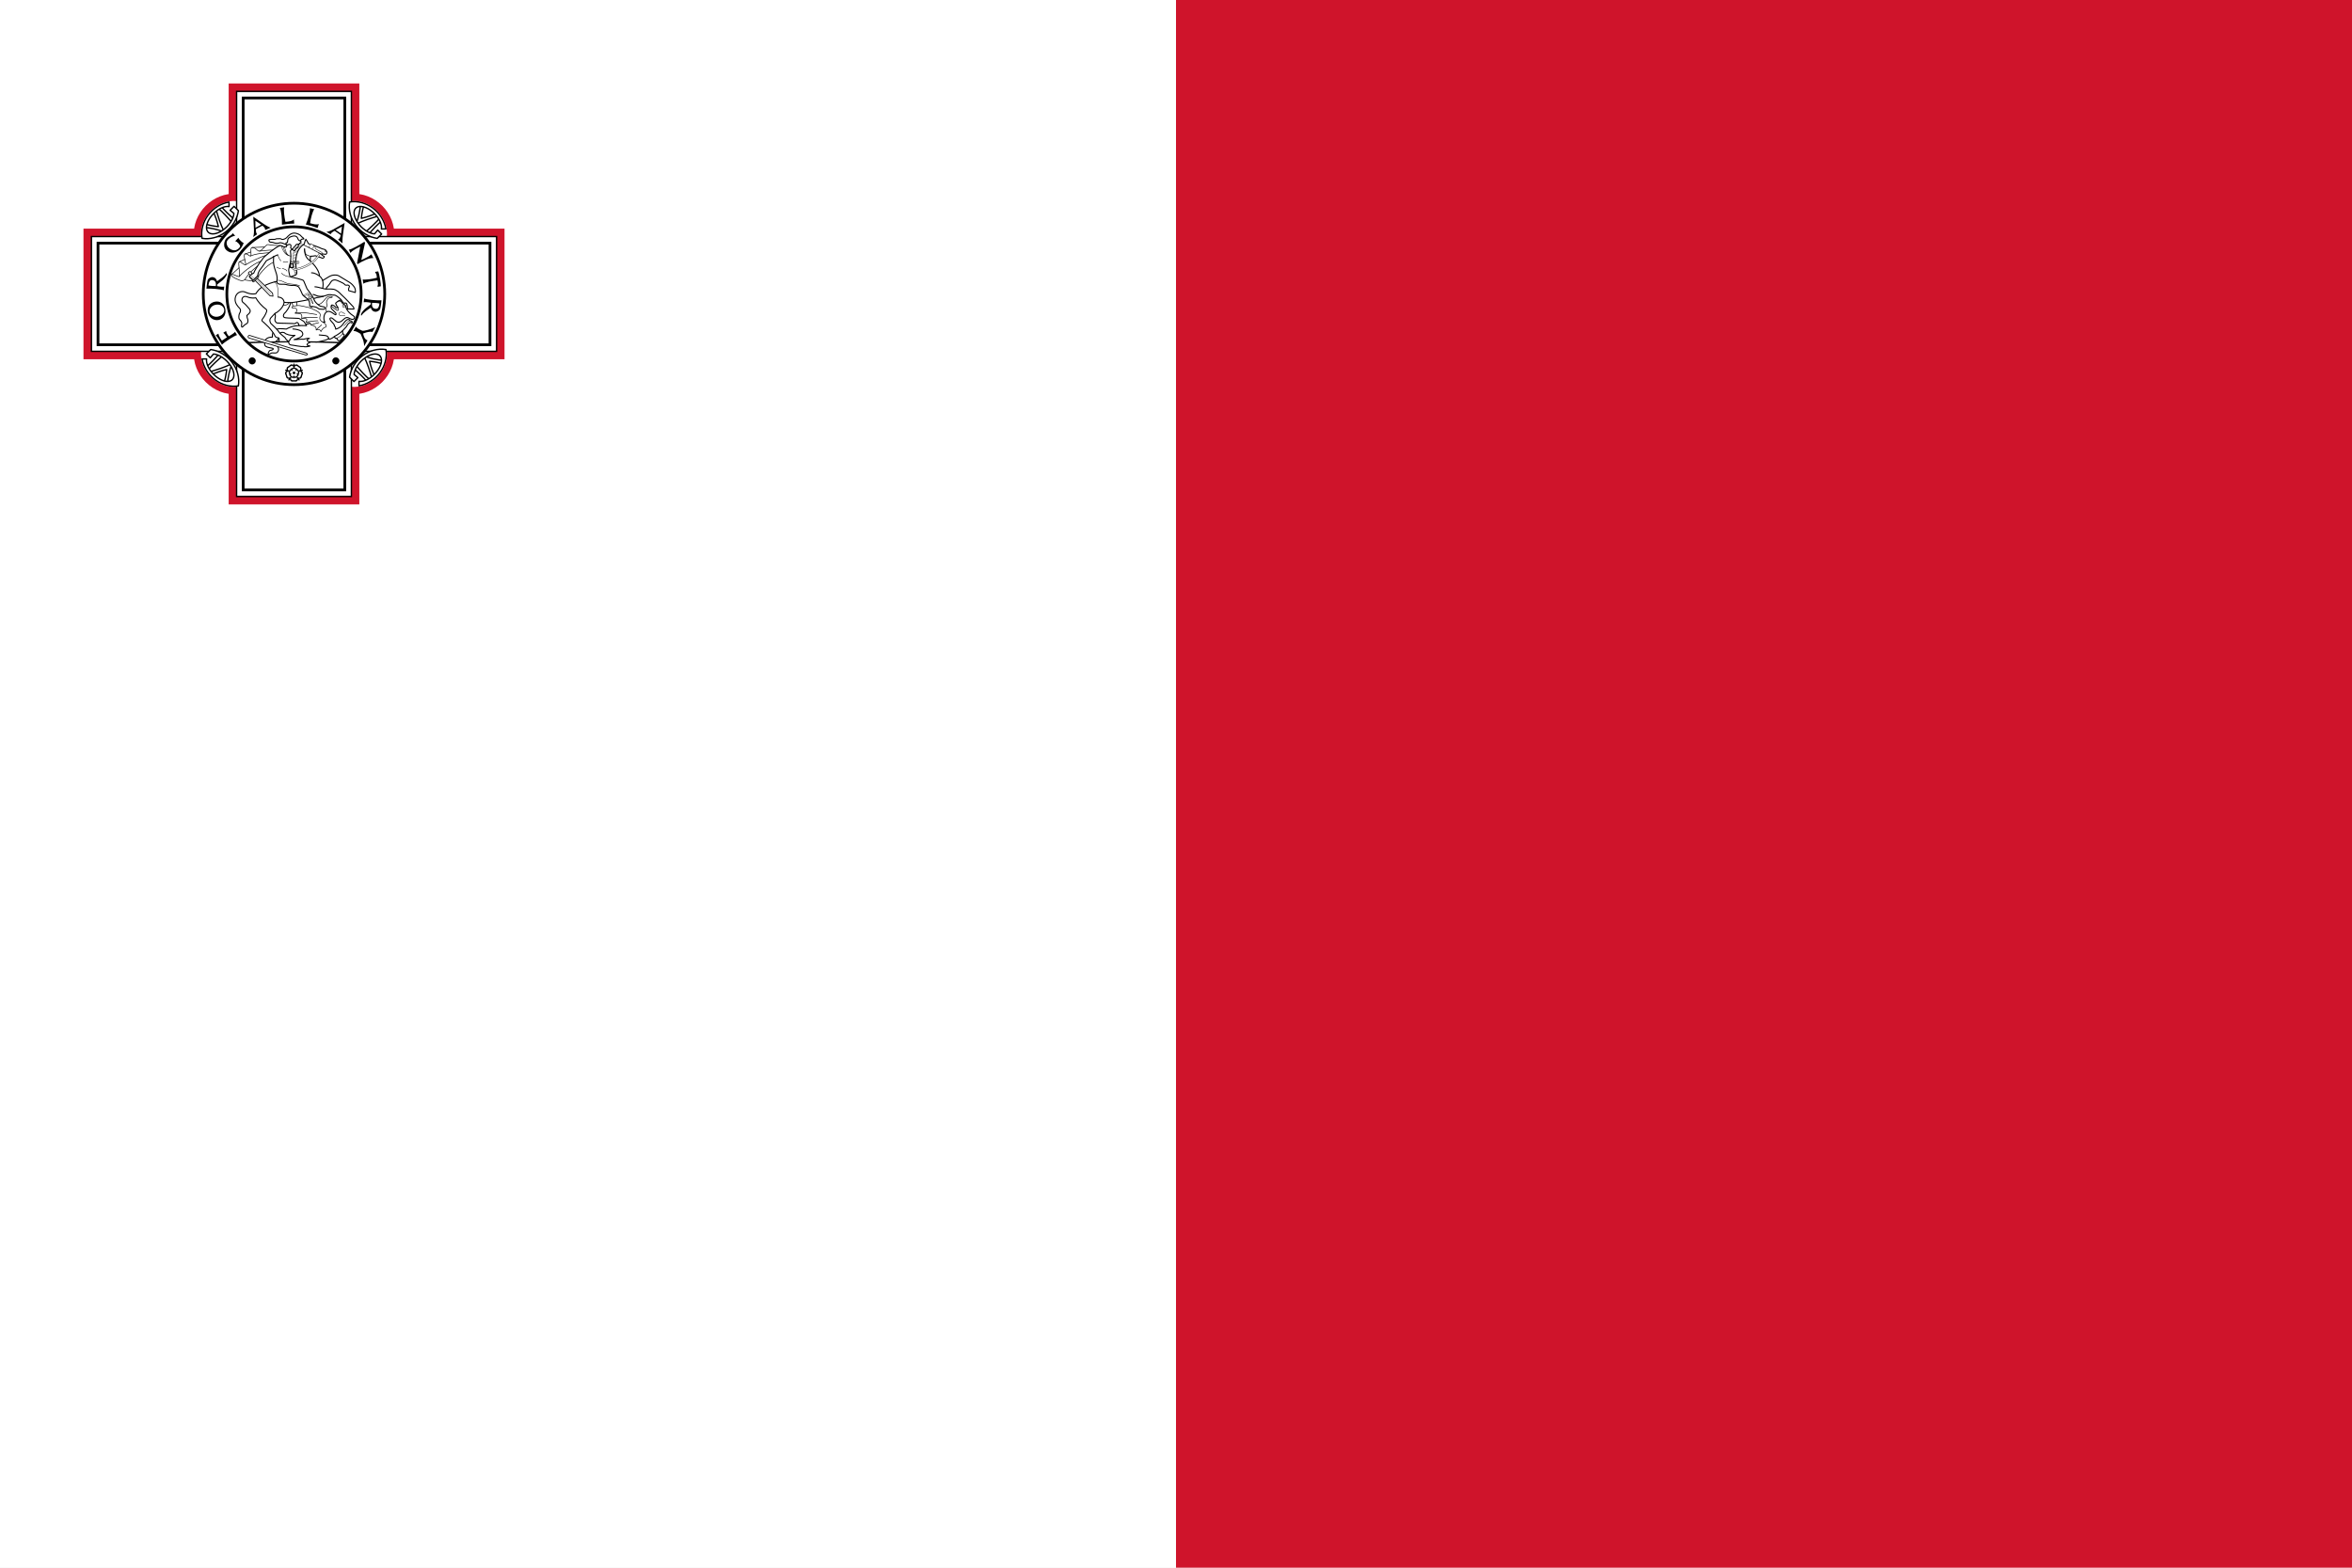
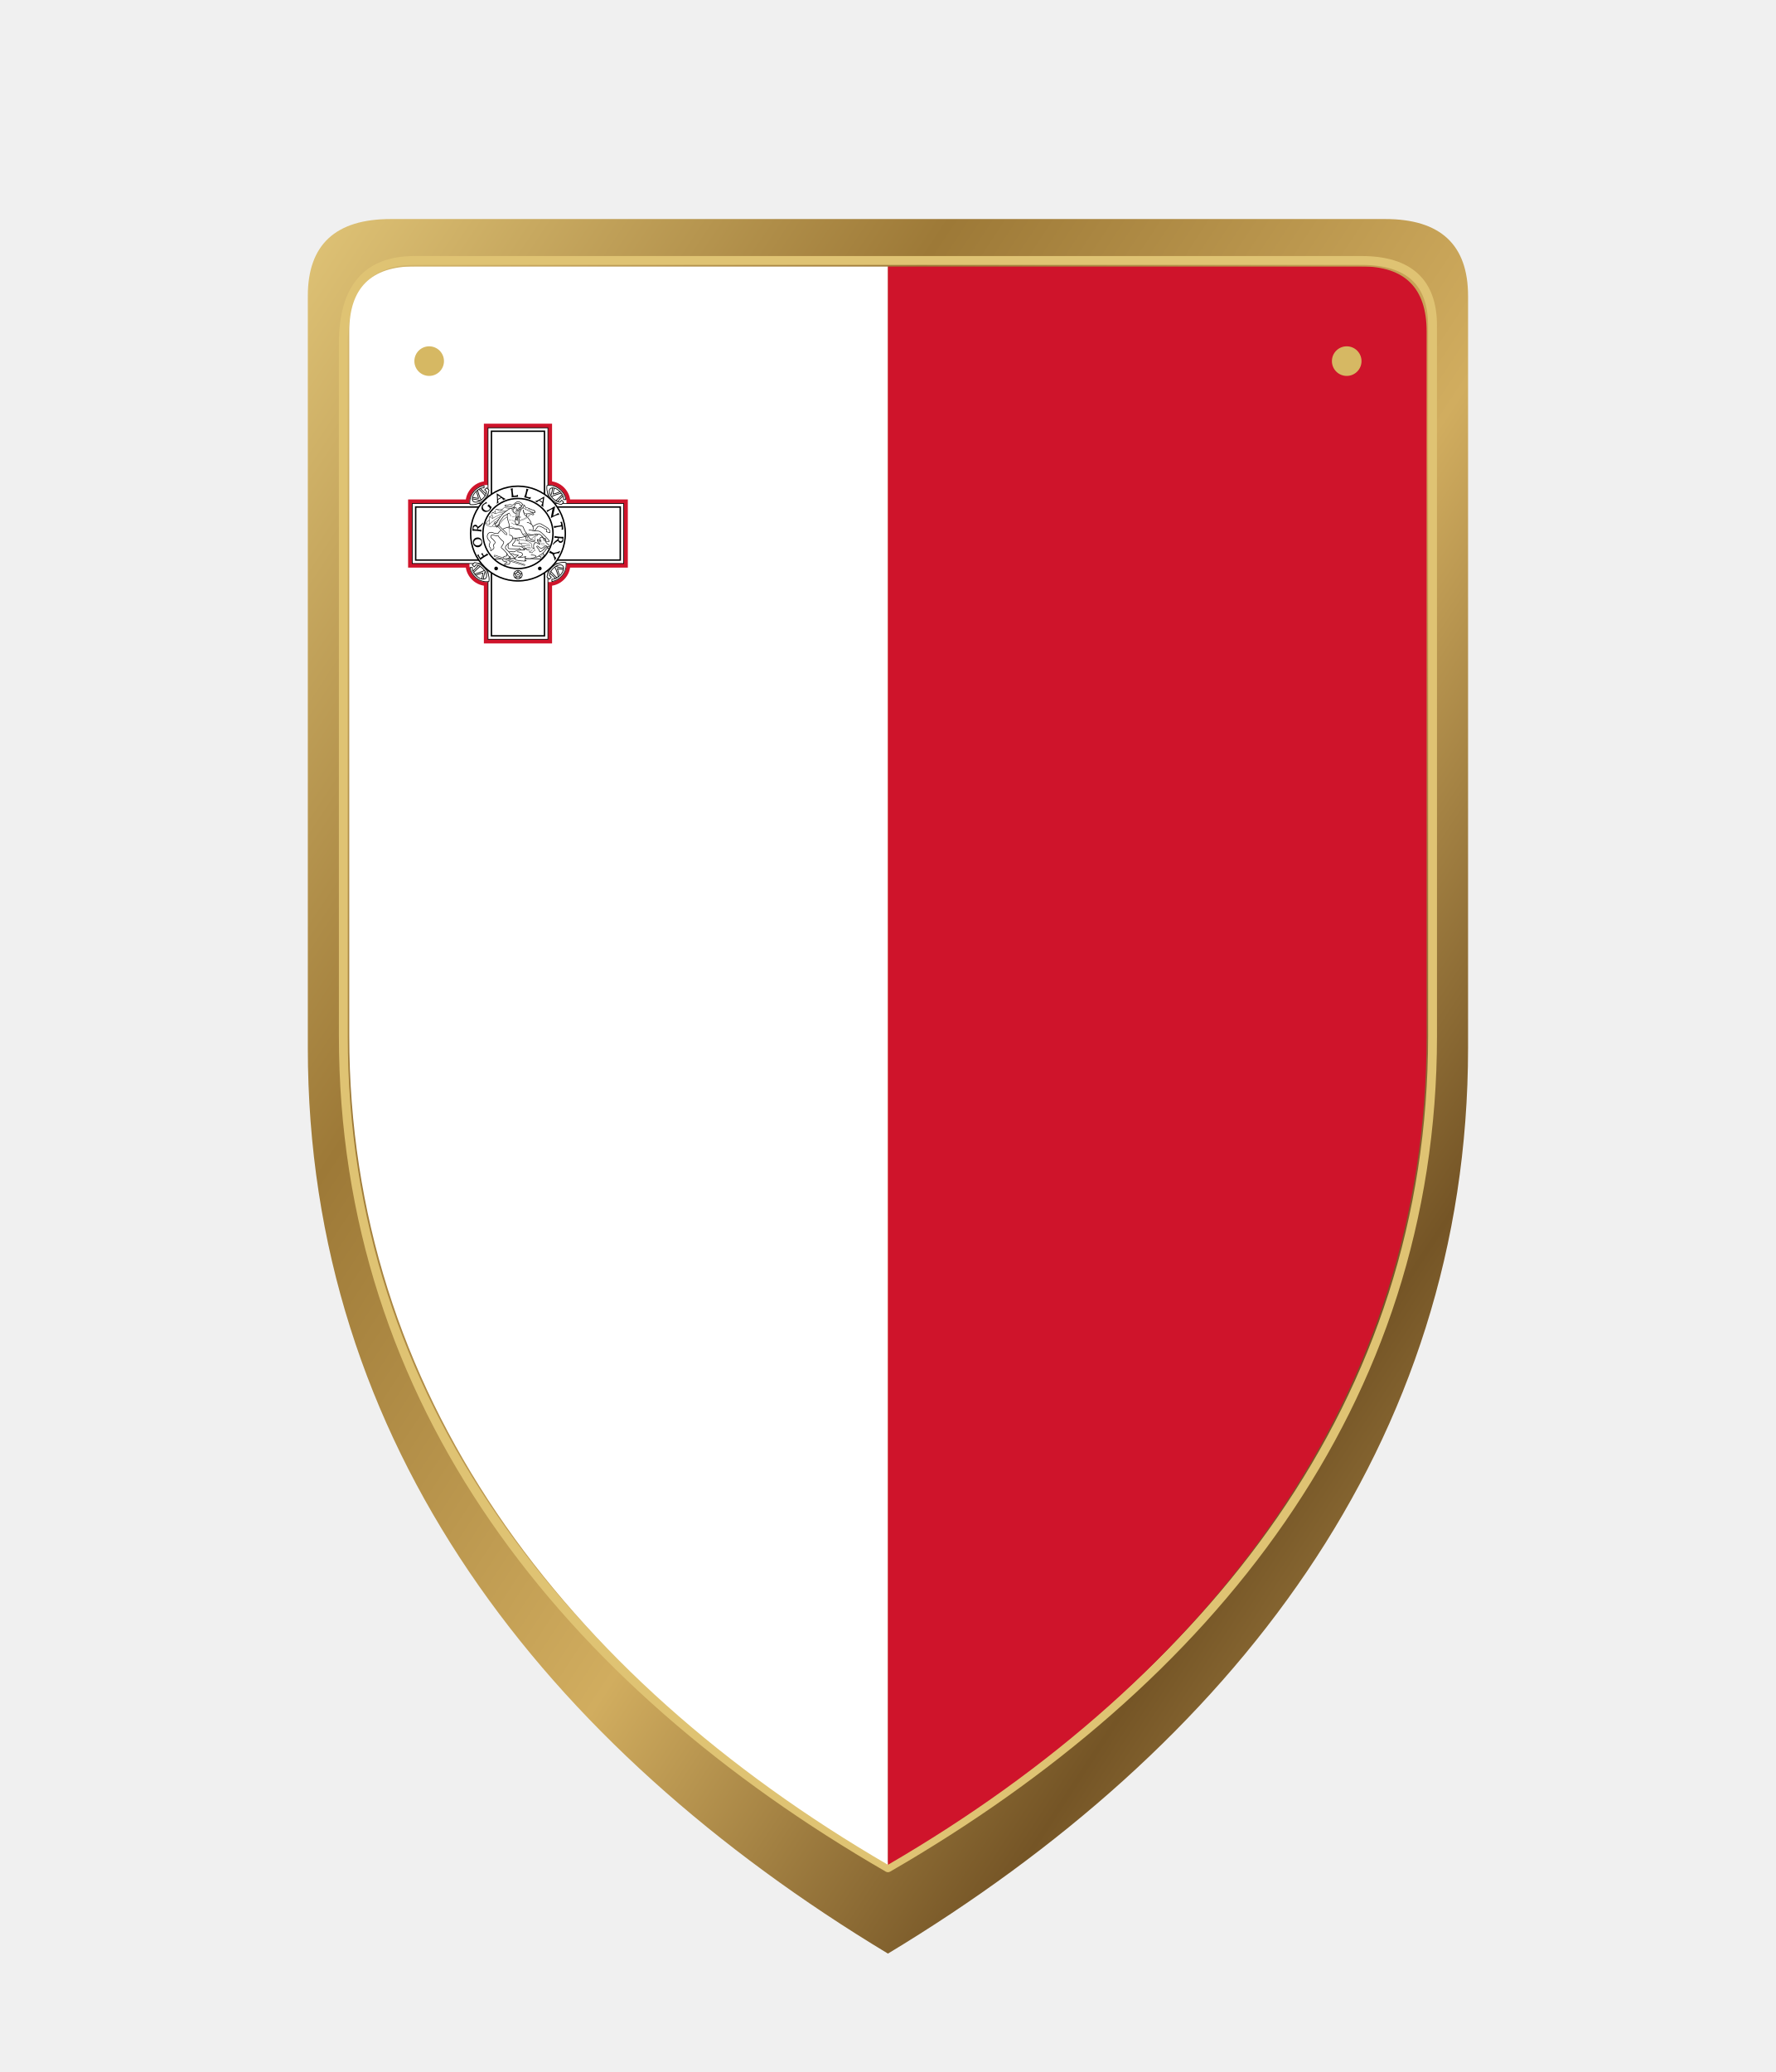
- <svg xmlns="http://www.w3.org/2000/svg" xmlns:xlink="http://www.w3.org/1999/xlink" width="900" height="600" viewBox="0 0 82944 55296">
-   <path fill="#fff" d="m0 0h82944v55296H0z" />
-   <path fill="#cf142b" d="m41472 0h41472v55296H41472z" />
-   <g id="cross" transform="translate(10368,10368)">
-     <g id="outer" fill="#fff" stroke="#000" stroke-width="96">
-       <path fill="none" stroke="#cf142b" stroke-width="512" d="m-2048-7168h4096v3890.8A1094 964 45 0 1 3277.2-2048H7168v4096H3277.2A964 1094 45 0 1 2048 3277.2V7168h-4096V3277.2A1094 964 45 0 1-3277.2 2048H-7168v-4096h3890.8A964 1094 45 0 1-2048-3277.2z" />
-       <path stroke="none" d="m2024-3275.2A1094 964 45 0 1 3275.2-2024v4048A964 1094 45 0 1 2024 3275.2h-4048A1094 964 45 0 1-3275.2 2024v-4048A964 1094 45 0 1-2024-3275.2z" />
-       <path stroke-width="48" d="m-2024-7144h4048V7144h-4048zm-5120 5120H7144v4048H-7144z" />
-       <path d="m-1792-6912h3584V6912h-3584zm-5120 5120H6912v3584H-6912z" />
-       <circle r="3200" />
-       <circle r="2368" />
-       <g id="g-vi" stroke-width="48" stroke-linejoin="round">
-         <path d="m3084-2565c-111 85-322 302-450 461l-119-74c163-141 389-350 514-499zm-101-185c-201 59-585 172-749 276l-36-52c69-99 147-506 144-622l125 28c-41 100-81 314-92 453 129-23 435-123 522-186z" />
-         <path d="m3240.8-2291.9h-158.6a600 330 45 1 0-242.3 173.3l112.1-133.7 138.1 138.1-154.5 154.4a1070 940 45 0 1-974.1-1283 1070 940 45 0 1 1279.3 950.9z" />
+ <svg xmlns="http://www.w3.org/2000/svg" viewBox="0 0 600 700" width="600" height="700">
+   <defs>
+     <g id="emblem">
+       <g id="outer" fill="#fff" stroke="#000" stroke-width="96">
+         <path fill="none" stroke="#cf142b" stroke-width="512" d="m-2048-7168h4096v3890.8A1094 964 45 0 1 3277.2-2048H7168v4096H3277.2A964 1094 45 0 1 2048 3277.2V7168h-4096V3277.2A1094 964 45 0 1-3277.2 2048H-7168v-4096h3890.8A964 1094 45 0 1-2048-3277.2z" />
+         <path stroke="none" d="m2024-3275.2A1094 964 45 0 1 3275.2-2024v4048A964 1094 45 0 1 2024 3275.2h-4048A1094 964 45 0 1-3275.2 2024v-4048A964 1094 45 0 1-2024-3275.2z" />
+         <path stroke-width="48" d="m-2024-7144h4048V7144h-4048zm-5120 5120H7144v4048H-7144z" />
+         <path d="m-1792-6912h3584V6912h-3584zm-5120 5120H6912v3584H-6912z" />
+         <circle r="3200" />
+         <circle r="2368" />
+         <g id="g-vi" stroke-width="48" stroke-linejoin="round">
+           <path d="m3084-2565c-111 85-322 302-450 461l-119-74c163-141 389-350 514-499zm-101-185c-201 59-585 172-749 276l-36-52c69-99 147-506 144-622l125 28c-41 100-81 314-92 453 129-23 435-123 522-186z" />
+           <path d="m3240.8-2291.9h-158.6a600 330 45 1 0-242.3 173.3l112.1-133.7 138.1 138.1-154.5 154.4a1070 940 45 0 1-974.1-1283 1070 940 45 0 1 1279.3 950.9z" />
+         </g>
+         <use transform="rotate(90)" href="#g-vi" />
+         <use transform="rotate(180)" href="#g-vi" />
+         <use transform="rotate(270)" href="#g-vi" />
      </g>
-       <use transform="rotate(90)" xlink:href="#g-vi" />
-       <use transform="rotate(180)" xlink:href="#g-vi" />
-       <use transform="rotate(270)" xlink:href="#g-vi" />
+       <g id="inscription">
+         <path d="m-2541 1790c-72-126-167-287-219-329 32-22 75-54 97-60-1 80 120 246 120 246l178-117c-50-77-94-136-130-159 44-32 91-59 104-62 1 39 24 104 92 184 0 0 166-88 220-156l70 114c-78 15-428 233-532 339zm-247-1517c-187 34-282 193-250 372 32 181 194 305 372 275 178-31 279-195 245-385-34-190-180-296-367-262zm27 108c150-27 276 46 297 162 21 116-72 231-223 258-151 27-271-69-288-166-18-99 63-227 214-254zm366-1100c-62 98-199 188-320 271-17-86-81-141-155-146-79-4-160 59-174 101-20 58-45 307-45 307 156-12 497 15 614 58l14-132c-77 20-251-16-251-16l4-58 180-142c23-18 158-144 162-234 1-28-23-21-29-9zm-361 441c-71 2-219-6-260-24 16-143 60-194 136-187 70 7 144 47 124 211zm682-1772c-136 11-306 139-302 249 1 58 21 138 98 196 76 58 155 75 218 63 61-11 162-96 161-143 0-46-108-174-176-174l113-121c29 70 145 172 188 185-49 117-110 239-238 298-128 60-261 57-382-57-114-108-70-316 2-397 79-89 226-127 229-196zm638-673 24 454c0 0 9 161-28 261l141-99c-55-44-44-179-44-179l228-122c0 0 108 69 97 153l194-79c-113-43-253-142-253-142zm73 141 208 138-203 109zm1018-474c-26 111 2 330 43 512 141-13 249-27 297-87l13 150c-139 0-292 16-432 38 2-205-19-474-77-590zm1059 67c-65 94-119 308-147 492 136 40 242 66 309 27l-43 145c-129-50-278-92-416-123 76-189 155-448 144-576zm1071 485-396 225c0 0-140 81-246 93l151 80c15-68 141-119 141-119l212 149c0 0-14 129-94 156l157 138c-11-120 14-291 14-291zm-94 128-31 249-189-133zm304 932-62-117c102-8 409-188 550-280l22 40-132 603c118-47 305-145 356-199l70 133c-131-19-374 101-558 213l-18-32 113-587c0 0-305 138-341 226zm930 872c-12-89-14-150-57-170l-5-37 109-18c45 117 96 443 89 527l-112 18-5-31c37-42 0-196 0-196-166 17-455 64-496 121l-26-154c59 20 350-11 503-60zM2388 752c62-98 201-187 322-269 17 86 80 142 155 146 79 5 160-56 174-99 21-58 47-306 47-306-156 10-496-19-613-63l-15 132c77-19 251 17 251 17l-4 58-181 141c-24 18-160 143-165 233-1 28 23 20 29 10zm365-439c71-1 219 8 260 26-17 143-62 194-138 186-70-8-143-48-122-212zm-566 836-93 160c72-11 172 46 253 99 27 72 133 256 125 436l120-206c-53-24-115-50-155-243 158-59 276-78 326-50l106-180c-123 74-412 150-460 134-50-29-192-73-222-150z" />
+         <circle r="125" cx="1475" cy="2361" />
+         <circle r="125" cx="-1475" cy="2361" />
+       </g>
+       <g id="rose" transform="translate(0,2784)">
+         <path d="m195 268c-13 9-48-9-56-37 0 9-2 37-19 53-41 39-85 20-120 20-35 0-79 19-120-20-17-16-19-44-19-53-8 28-43 46-56 37-12-9-6-48 18-64-8 2-36 9-56-2-50-27-45-75-56-108-11-33-43-69-18-120 10-21 36-32 44-35-29 1-56-27-52-41 5-15 44-21 67-3-6-7-20-31-16-54 10-56 57-66 85-87 29-21 53-62 109-54 23 3 41 24 47 31-10-27 8-62 23-62 15 0 33 35 23 62 6-7 24-28 47-31 56-8 80 33 109 54 28 21 75 31 85 87 4 23-10 47-16 54 23-18 62-12 67 3 4 14-23 42-52 41 8 3 34 14 44 35 25 51-7 87-18 120-11 33-6 81-56 108-20 11-48 4-56 2 24 16 30 55 18 64zM-93 128c16 12-27 48-10 93 19 53 72 37 103 37 31 0 84 16 103-37 17-45-26-81-10-93 16-12 38 40 85 39 57-3 58-57 67-87 10-30 42-75-3-110-37-30-86 0-92-19-6-19 50-23 64-69 15-55-37-72-62-91-26-18-59-62-106-31-39 27-26 82-46 82-20 0-7-55-46-82-47-31-80 13-106 31-25 19-77 36-62 91 14 46 70 50 64 69-6 19-55-11-92 19-45 35-13 80-3 110 9 30 10 84 67 87 47 1 69-51 85-39z" />
+         <path d="m0 199c-9 0-20-21-14-38-3 5-14 17-28 19-34 5-48-20-65-32-17-13-45-19-51-52-3-14 6-29 9-33-14 11-37 7-40-2-3-8 14-25 31-25-5-1-20-8-26-20-15-31 4-52 11-72 6-20 3-49 33-65 12-7 29-3 34-1-15-10-18-33-11-39 8-5 29 6 34 22 0-5 1-22 11-31 25-24 51-12 72-12 21 0 47-12 72 12 10 9 11 26 11 31 5-16 26-27 34-22 7 6 4 29-11 39 5-2 22-6 34 1 30 16 27 45 33 65 7 20 26 41 11 72-6 12-21 19-26 20 17 0 34 17 31 25-3 9-26 13-40 2 3 4 12 19 9 33-6 33-34 39-51 52-17 12-31 37-65 32-14-2-25-14-28-19 6 17-5 38-14 38zM0 85c11 0 4 30 25 44 25 17 43-6 57-16 14-10 42-20 33-49-7-25-37-27-34-38 3-10 29 6 50-10 24-19 7-43 2-59-6-16-6-46-37-47-26-1-37 27-46 21-9-6 15-26 6-50-11-29-39-20-56-20-17 0-45-9-56 20-9 24 15 44 6 50-9 6-20-22-46-21-31 1-31 31-37 47-5 16-22 40 2 59 21 16 47 0 50 10 3 11-27 13-34 38-9 29 19 39 33 49 14 10 32 33 57 16 21-14 14-44 25-44z" />
+         <circle r="48" />
+       </g>
+       <g id="inner" fill="none" stroke="#000" stroke-width="36" stroke-linejoin="round" stroke-linecap="round">
+         <path id="ground" stroke-width="48" d="m-1630 1718a40000 40000 0 0 1 3260 0" />
+         <g id="rider-l">
+           <path stroke-width="24" d="m-122-1174c74 82 82 103 82 103M97 232c-5 85-1 173 13 218m-218-204c32 35 75 156 69 201" />
+         </g>
+         <g id="dragon">
+           <path fill="#fff" d="m567 1705c-39 12-107 51-106 86 1 34 81 39 105 46-43 18-180 44-241 13-44 26-358-46-422-48-40-1-97-35-90-112 1-17 12-56 50-69-22-38 75-102 171-160-144 19-325-37-371-92-110-38-158-1-204 95 4 165-88 243-198 230-75-9-91 26-111 34l224 69c146 141 60 244 28 270-31 25-114 13-163 13-49 0-50 15-71 26-35 18-70 28-85 12 9-23 23-113 83-127 36-3 101-20 103-54 1-33-120-28-215-64-80-30-107-71-78-196 23-139 186-155 265-156-11-59-4-161 70-228 108-99 275-63 417-54 81-45 231-112 378-118 132-5 717-156 983-127-60-89-46-299 63-361 139-78 289 133 325 96 36-38-45-93-147-199-25-47-20-41-21-56-2-34 6-75 19-84 12-8 95 23 115 53 27 41 61 60 88 38 35-27-10-17-30-76-10-29-33-52-32-81 20-23 98-87 159-107 25 24 41 56 61 88 49 74 94 54 127 104 12 20 12 73 36 118 43 83 128 177 240 244 17 11 41 32 43 49 3 26-18 52-28 64-14 18-64 19-112-4-73-35-99-53-142-47-94 14-156 164-289 166-126-18-211-199-285-146-73 53 172 208 142 273 21 16 55 70 47 115 125-27 225-112 262-181 64-89 115-139 153-155 37-16 85 7 85 36 14-3 35 14 61 18 38 18 23 55 12 68-1-6-21-13-40-22-20-8-51 17-80 41-29 23-50 79-79 115-29 35-104 107-136 146 18 27 9 77 12 101 7 0 31 6 45 16 13 10 11 21 5 48-9 33-133 181-169 180-55 0-90-65-85-92-60 28-87-38-89-62-23 31-114 81-147 93-32 12-45 16-55-27-10 29-91 59-110 63-105 21-212 67-316 66l-255-5z" />
+           <path fill="#fff" stroke-width="22" d="m927 736c1 40-57 143 28 216 52 44 143 81 173 138 25 48-10 91-21 88-56-12-130 85-157 151-31-93-92-70-170-57 21-97-57-158-177-174 20-20-13-51-42-77-30-26-124-5-133-26-9-21 45-61 18-104-26-44-139-18-175-33 8-54 14-84-13-132-28-49-155-34-217-48 51-36 74-89 46-147-29-60-163 11-162-69 4-28 157-51 219-55 57-3 257 43 443 88 44 37 336 127 340 241z" />
+           <path d="m1425 1498c93-46 184-106 281-191m-1744-71c84 4 265 31 317 100 52 70 85 181-276 275 108 1 270-26 327-12 51-9 167-47 216-31-19 9-80 26-82 62-2 36 26 42 78 58m348-242c125 24 307-13 333 118" />
+           <path stroke-width="24" d="m1314 425c39 38 133 104 184 140 67 47 98-12 46-97" />
+           <path stroke-width="22" d="m428 995c127-26 308-52 415-47m-572-90c199-54 417-31 554-29m-36 435c37-47 120-114 183-171m-368 4c61-25 176-68 272-85M587 495c107-105 233-90 353-154 72-37 134-140 207-211 33-28 57-50 140-43 87 7 98 34-14 47-80 10-83 49-115 110-27 52-1 113 15 155-20 42-45 102-52 148-4 23 6 41 34 75M41 678c281-61 684 44 760 49" />
+           <path stroke-width="16" d="m1755 1123c91-49 92-142 213-182m-454 619c116-55 141-102 204-152m57-932c-9 9-38-3-52-20-13-18-20-42-9-53 10-10 26-8 50 12 24 20 20 51 11 61zm26 211c-55 8-64-37-118-46-58-11-97 27-97 62 0 36 36 67 72 69 36 2 66-24 141-16m-262-486c44 4 89 12 122-18" />
+         </g>
+         <g id="horse">
+           <path fill="#fff" stroke-width="10" d="m61-672a2 1 75 0 1-15-45 2 1 76 0 1-13-47 2 1 77 0 1-13-47 2 1 79 0 1-12-48 2 1 80 0 1-11-49 2 1 82 0 1-9-49 2 1 83 0 1-8-50 2 1 85 0 1-7-51 2 1 87 0 1-5-50 2 1 89 0 1-3-51 1 2 1 0 1-2-51 1 2 4 0 1 1-52 1 2 6 0 1 3-51 1 2 9 0 1 5-51 1 2 12 0 1 8-52 1 2 15 0 1 11-51 1 2 19 0 1 14-50 1 2 23 0 1 17-50 1 2 27 0 1 21-50 1 2 31 0 1 25-49 1 2 35 0 1 29-47 1 2 40 0 1 33-46 1 2 45 0 1 38-43 1 2 49 0 1 42-42" />
+           <path stroke-width="10" d="m118-689-57 17m47-62-62 17m53-63-66 16m57-63-70 16m63-63-75 15m68-63-79 14m74-62-83 13m79-61-87 11m85-59-92 8m91-55-96 5m97-53-100 2m102-49-104-2m108-45-107-7m114-39-111-12m119-33-114-18m125-26-117-26m130-18-119-33m135-9-121-41m139 1-122-51m142 11-121-61m145 24-120-73m146 37-117-84m147 49-114-95m146 63-108-106m144 76-102-118" />
+           <path fill="#fff" d="m753-1348c-59 13-89 15-165 18-15 35-16 130-15 164 161 153 317 350 327 536 50 40 82 81 110 155 115-57 231-155 329-180 64-16 177-21 233 12 31 18 305 185 385 234 79 50 134 115 173 172 39 57 43 160 30 186l-230-66c-16-38-3-82 15-120 17-36 17-38-16-64-22-18-53-13-75-8-22 4-57-5-77-37-22-33-263-139-304-145-40-6-101-7-151 40-24 39-105 165-169 222-17 17-20 36-10 56 0 0 153-6 246 7 94 14 211 111 262 172 234 215 323 332 399 406 34 33 71 70 63 121l-228-4c3-82-13-141-27-186-27-37-75-19-94-18-19 2-48-39-71-76-29-65-153-152-208-186-55-34-74-19-132-24-35-11-115-25-173-2-58 23-228 77-385 95-58 26-229 58-410 97-136 29-441 78-506 79-20 147-174 353-218 376-45 60-43 113-12 140 32 28 265 28 323 30 59 1 175 5 192 8 40 6 90 54 150 87 43 23 52 47 79 90 17 28 43 55 52 79l-275-6c3-58-31-107-70-107-38 27-85 59-137 38-213-13-349-4-547-17-56-3-106-84-85-158 21-75 12-126-2-180-20 22-98 99-142 150-68 77-29 160-4 202 41 35 267 253 297 319 23 35 113 106 203 181 29 67 83 100 126 144l-349 1c11-22 16-43 21-92 2-18-21-58-66-53-46 6-86-47-100-90-14-44-168-241-214-285-46-43-185-185-209-194-25-9-31-60-2-90 30-30 116-167 143-256 18-61-4-66-18-85-152-113-285-263-364-406-29 18-195 17-278-24-63-30-147-39-192 32-26 42-25 121 21 156 66 50 145 132 221 226 76 94 10 156-86 238 14 36-2 30 16 90 32 46 32 162-9 186-40 26-92 52-140 108-48 58-69 2-48-94 12-60-37-110-79-156-41-46-20-180 7-220 26-38 53-116-5-174-58-58-173-180-155-342 22-214 229-282 352-226 200 90 319 70 379 57 60-97 135-189 258-259 115-66 342-157 565-192L32-658c75-22 72-88 65-126-72-374-50-769 254-970 32-29 22-111 70-175 9 28 71 104 85 153 131 43 368 126 461 173 45 22 92 25 120 36 25 10 48 35 64 66 25 45-3 89-27 102-18 9-128-28-155-3 5 25 33 52 92 76 27 12-14 62-46 65-18 2-43-6-59-18-65-19-135-46-203-69z" />
+           <path d="m373-1592c-3 230 75 346 200 426m437 691c22 97 19 193 1 277M-671 688c174-82 325-279 320-397-3-69-57-175-212-180m212 180c48 19 154 7 230 17m859-560c135 6 316 83 405 79M675 17c114 25 116 80 353 68M618-746c133 4 209 69 282 116" />
+           <path stroke-width="22" d="m-376 399c93-1 163-13 201-95m548-1896c-5 188 71 235 215 262" />
+           <path stroke-width="16" d="m1098-1560c-9 48-10 86 68 79m-415-210c-60 154 243 174 255 271M-693-420c148 65 131 359 130 531" />
+           <path fill="#fff" stroke-width="14" d="m935-1420c-48 94-153 240-261 318-160 114-333 199-550 250-29 7-66 16-108 7-41-8-86-35-115-94-16-31-8-179 47-200 58-21 111-28 166-25 30 2 72 11 69 52-2 35-35 56-70 46-42-12-106-36-142-12-25 16-40 83-23 113 26 48 52 63 79 68 27 6 56 0 85-7 208-49 373-130 530-242 103-74 210-228 246-299zm-815 293c-62-13-162 2-171 28 46-29 103-20 168 0 20 6 32-23 3-28zm405-507 24-46c5-10-18-120 96-61 114 59 22 110 17 121-5 10-24 45-24 45" />
+           <path stroke-width="24" d="m333-1735 644 337" />
+         </g>
+         <g id="cloak">
+           <path fill="#fff" stroke-width="22" d="m-484-1710c-114 11-324-12-438-32-55-10-210 215-292 231-82 16-160-165-281-122-56 43 3 265-31 293-35 28-142-112-208-65-66 47 56 342 24 376-30 32-180-129-225-99-45 30 49 489 5 513-45 24-253-121-280-59-27 62 293 208 383 212l90-34c30 16 286 37 311 39l147-149c225-293 472-568 795-551z" />
+           <path stroke-width="22" d="m-1473-1638 429-16m-686 246 210-72m-409 346 191-84m-470 539 267-242m206 419c113-199 344-419 533-535m-726 421c161-194 622-519 769-537m-368-187c191-88 464-98 681-116m-373-54c27-3 355-44 495-37m-989 522c255-149 504-270 785-358" />
+         </g>
+         <g id="weapons">
+           <path fill="#fff" stroke-width="28" d="m435 2087c20 6 41 49 41 49 0 0-43 21-61 17l-2000-598c-59-18-34-109 28-90zM-1476-708c-12-41-48-78-75-83-17-2-61 43-59 57 5 29 63 66 86 74zm189 74-168 168c-21 22 18 57 38 37l168-168c21-21-19-56-38-37zm-83 158 521 540 108 16-16-108-540-521z" />
+           <path stroke-width="8" d="m-817 4-516-517" />
+         </g>
+         <g id="rider-r">
+           <path fill="#fff" d="m-126-1496c-4-28 11-45 32-60 36-25 26-13 46-3 19 10 39 26 50 35 14 10 22 5 27-3 9-14 12-42 21-51 7 1 18-4 17-17 11-2 14-9 13-20-2-8 5-30 18-26 14 4 43 17 44-2 2-14 11-66 16-106 41 7 27-40 42-46 44 16 60-54 35-79 4-56 45-66 113-65-5-38-57-49-93-97-33-49-142-112-259-110-117 3-213 112-256 160-43 48-132 69-159 64-26-6-38-25-68-28 0 0-76 2-116 3-40 0-55 28-100 22-27-2-137-1-169 10-32 11-1 83 33 86 16 2 100 7 131 25 35 19 138 24 184 7 86-31 143 27 238 50l30 11c-2 50 1 76-24 76-23 0-61-2-82-4-12 0-61-33-89-39-43-9-69 9-86 16-111 46-522 366-562 439-45 81-112 129-176 250-36 67-104 149-145 262-69 31-140 96-151 111-12 16 11 42 24 41-5 10 19 37 38 35-11 12 19 34 33 30-8 12 13 45 30 44l166-166c0-71 42-150 64-189 89-108 205-287 237-335 17-27 212-104 263-154-13 140-9 236 9 319 28 136 73 223 100 338 28 114 0 184 5 238 2 42 17 46 57 69 41 25 199 4 249 19 93 29 178 31 212 37 116-16 203 16 240 45 38 30 112 202 140 266 27 63 177 151 208 187 32 35 55 137 49 182-5 44 1 64 47 59 36-5 169 20 194 33 24 12 82 58 102 60 20 2 115 12 159 8 44-4 42-76 23-79-18-2-94-18-139-29-44-10-143-98-182-146-40-49-60-117-85-166-26-49-175-258-214-305-12-23-91-212-109-259-17-47-56-52-86-61-124-36-172-52-299-76-92-17-113-22-121-90-6-51-45-148-25-215 7-22 20-93 26-125 7-32 27-85 32-117 6-43 14-174 14-208 0-62-9-110-16-161zm96 563c-12 3-70 11-100-1-10-5-8-25 2-25-6-4-16-25-2-28-8-2-18-32-4-33-14-9-14-26 0-32 10-8 72-10 98-6 16 32 12 91 6 125z" />
+           <path d="m-255-1730c29 18 25-2 77-17 51-15 85 30 69 72-15 42-17 77 38 80 55 3 68-44 80-67 13-22 37-21 51-48 11-56 68-43 103-37m71-125c-28 15-88-33-98-79-17-54-56-93-125-94-69 0-200 39-228 120-9 61-14 101-15 112-25 9-49 1-51 12 2 24 7 45-7 55m-426 427 139-60" />
+           <path stroke-width="18" d="m-577-1379c39 88 66 178 120 209m76 34c58 29 97 19 166 8m-347 646c144 7 203 72 322 109 118 36 286 16 439 88m-804-658c36 27 88 45 131 45m63 3c76 12 146 42 157 86m-188 80c69 67 195 118 285 123" />
+           <path stroke-width="16" d="m-336-1663c65 210 74 296 226 328m-281-341c65 211 136 324 281 341m-341-368c65 211 164 359 341 368" />
+           <path stroke-width="16" d="m676 348c-32-24-40-39-63-85l-54-107-34 18c-15 7-31-20-14-28l29-14-39-78c-22-4-1-17 14-24 16-8 39-18 29 2l39 78 28-14c17-9 30 20 14 27l-34 17 54 107c23 46 31 61 31 101z" />
+           <path stroke-width="12" d="m672 121-164 83M357 83 573-26M323 49 548-65" />
+           <path stroke-width="8" d="m-1476-519 73-66m-106 36 70-63m-108 28 76-64m1343-311 71-3m-77-58 67-2m-63 35 66-6m86-620c15 9 29 16 43 18" />
+         </g>
+       </g>
    </g>
-     <g id="inscription">
-       <path d="m-2541 1790c-72-126-167-287-219-329 32-22 75-54 97-60-1 80 120 246 120 246l178-117c-50-77-94-136-130-159 44-32 91-59 104-62 1 39 24 104 92 184 0 0 166-88 220-156l70 114c-78 15-428 233-532 339zm-247-1517c-187 34-282 193-250 372 32 181 194 305 372 275 178-31 279-195 245-385-34-190-180-296-367-262zm27 108c150-27 276 46 297 162 21 116-72 231-223 258-151 27-271-69-288-166-18-99 63-227 214-254zm366-1100c-62 98-199 188-320 271-17-86-81-141-155-146-79-4-160 59-174 101-20 58-45 307-45 307 156-12 497 15 614 58l14-132c-77 20-251-16-251-16l4-58 180-142c23-18 158-144 162-234 1-28-23-21-29-9zm-361 441c-71 2-219-6-260-24 16-143 60-194 136-187 70 7 144 47 124 211zm682-1772c-136 11-306 139-302 249 1 58 21 138 98 196 76 58 155 75 218 63 61-11 162-96 161-143 0-46-108-174-176-174l113-121c29 70 145 172 188 185-49 117-110 239-238 298-128 60-261 57-382-57-114-108-70-316 2-397 79-89 226-127 229-196zm638-673 24 454c0 0 9 161-28 261l141-99c-55-44-44-179-44-179l228-122c0 0 108 69 97 153l194-79c-113-43-253-142-253-142zm73 141 208 138-203 109zm1018-474c-26 111 2 330 43 512 141-13 249-27 297-87l13 150c-139 0-292 16-432 38 2-205-19-474-77-590zm1059 67c-65 94-119 308-147 492 136 40 242 66 309 27l-43 145c-129-50-278-92-416-123 76-189 155-448 144-576zm1071 485-396 225c0 0-140 81-246 93l151 80c15-68 141-119 141-119l212 149c0 0-14 129-94 156l157 138c-11-120 14-291 14-291zm-94 128-31 249-189-133zm304 932-62-117c102-8 409-188 550-280l22 40-132 603c118-47 305-145 356-199l70 133c-131-19-374 101-558 213l-18-32 113-587c0 0-305 138-341 226zm930 872c-12-89-14-150-57-170l-5-37 109-18c45 117 96 443 89 527l-112 18-5-31c37-42 0-196 0-196-166 17-455 64-496 121l-26-154c59 20 350-11 503-60zM2388 752c62-98 201-187 322-269 17 86 80 142 155 146 79 5 160-56 174-99 21-58 47-306 47-306-156 10-496-19-613-63l-15 132c77-19 251 17 251 17l-4 58-181 141c-24 18-160 143-165 233-1 28 23 20 29 10zm365-439c71-1 219 8 260 26-17 143-62 194-138 186-70-8-143-48-122-212zm-566 836-93 160c72-11 172 46 253 99 27 72 133 256 125 436l120-206c-53-24-115-50-155-243 158-59 276-78 326-50l106-180c-123 74-412 150-460 134-50-29-192-73-222-150z" />
-       <circle r="125" cx="1475" cy="2361" />
-       <circle r="125" cx="-1475" cy="2361" />
+     <linearGradient id="antique-brass" x1="0%" y1="0%" x2="100%" y2="100%">
+       <stop offset="0%" stop-color="#e0c477" />
+       <stop offset="28%" stop-color="#9d7937" />
+       <stop offset="55%" stop-color="#d1ad5f" />
+       <stop offset="78%" stop-color="#755526" />
+       <stop offset="100%" stop-color="#c9a85d" />
+     </linearGradient>
+     <linearGradient id="dark-edge" x1="0%" y1="0%" x2="0%" y2="100%">
+       <stop offset="0%" stop-color="#40392f" />
+       <stop offset="100%" stop-color="#171916" />
+     </linearGradient>
+     <clipPath id="shield-clip">
+       <path d="         M 118 112         Q 118 90 140 90         L 460 90         Q 482 90 482 112         L 482 350         C 482 470 410 566 300 630         C 190 566 118 470 118 350         Z" />
+     </clipPath>
+   </defs>
+   <g id="shield" filter="url(#shield-shadow)">
+     <path id="shield-outer" d="             M 104 100             Q 104 74 132 74             L 468 74             Q 496 74 496 100             L 496 354             C 496 488 416 590 300 660             C 184 590 104 488 104 354             Z" fill="url(#antique-brass)" stroke="#3b2b16" stroke-width="0" stroke-linejoin="round" />
+     <path id="shield-recess" d="             M 116 116             Q 116 88 140 88             L 460 88             Q 484 88 484 110             L 484 350             C 484 474 409 568 300 631             C 191 568 116 474 116 350             Z" fill="#00000000" stroke="#dfc373" stroke-width="3" stroke-linejoin="round" />
+     <g id="flag-art" clip-path="url(#shield-clip)" filter="url(#paper-grain)">
+       <rect x="100" y="90" width="200" height="540" fill="#fff" />
+       <rect x="300" y="90" width="200" height="540" fill="#cf142b" />
+       <use href="#emblem" x="35000" y="36050" transform="scale(.005)" />
    </g>
-     <g id="rose" transform="translate(0,2784)">
-       <path d="m195 268c-13 9-48-9-56-37 0 9-2 37-19 53-41 39-85 20-120 20-35 0-79 19-120-20-17-16-19-44-19-53-8 28-43 46-56 37-12-9-6-48 18-64-8 2-36 9-56-2-50-27-45-75-56-108-11-33-43-69-18-120 10-21 36-32 44-35-29 1-56-27-52-41 5-15 44-21 67-3-6-7-20-31-16-54 10-56 57-66 85-87 29-21 53-62 109-54 23 3 41 24 47 31-10-27 8-62 23-62 15 0 33 35 23 62 6-7 24-28 47-31 56-8 80 33 109 54 28 21 75 31 85 87 4 23-10 47-16 54 23-18 62-12 67 3 4 14-23 42-52 41 8 3 34 14 44 35 25 51-7 87-18 120-11 33-6 81-56 108-20 11-48 4-56 2 24 16 30 55 18 64zM-93 128c16 12-27 48-10 93 19 53 72 37 103 37 31 0 84 16 103-37 17-45-26-81-10-93 16-12 38 40 85 39 57-3 58-57 67-87 10-30 42-75-3-110-37-30-86 0-92-19-6-19 50-23 64-69 15-55-37-72-62-91-26-18-59-62-106-31-39 27-26 82-46 82-20 0-7-55-46-82-47-31-80 13-106 31-25 19-77 36-62 91 14 46 70 50 64 69-6 19-55-11-92 19-45 35-13 80-3 110 9 30 10 84 67 87 47 1 69-51 85-39z" />
-       <path d="m0 199c-9 0-20-21-14-38-3 5-14 17-28 19-34 5-48-20-65-32-17-13-45-19-51-52-3-14 6-29 9-33-14 11-37 7-40-2-3-8 14-25 31-25-5-1-20-8-26-20-15-31 4-52 11-72 6-20 3-49 33-65 12-7 29-3 34-1-15-10-18-33-11-39 8-5 29 6 34 22 0-5 1-22 11-31 25-24 51-12 72-12 21 0 47-12 72 12 10 9 11 26 11 31 5-16 26-27 34-22 7 6 4 29-11 39 5-2 22-6 34 1 30 16 27 45 33 65 7 20 26 41 11 72-6 12-21 19-26 20 17 0 34 17 31 25-3 9-26 13-40 2 3 4 12 19 9 33-6 33-34 39-51 52-17 12-31 37-65 32-14-2-25-14-28-19 6 17-5 38-14 38zM0 85c11 0 4 30 25 44 25 17 43-6 57-16 14-10 42-20 33-49-7-25-37-27-34-38 3-10 29 6 50-10 24-19 7-43 2-59-6-16-6-46-37-47-26-1-37 27-46 21-9-6 15-26 6-50-11-29-39-20-56-20-17 0-45-9-56 20-9 24 15 44 6 50-9 6-20-22-46-21-31 1-31 31-37 47-5 16-22 40 2 59 21 16 47 0 50 10 3 11-27 13-34 38-9 29 19 39 33 49 14 10 32 33 57 16 21-14 14-44 25-44z" />
-       <circle r="48" />
-     </g>
-     <g id="inner" fill="none" stroke="#000" stroke-width="36" stroke-linejoin="round" stroke-linecap="round">
-       <path id="ground" stroke-width="48" d="m-1630 1718a40000 40000 0 0 1 3260 0" />
-       <g id="rider-l">
-         <path stroke-width="24" d="m-122-1174c74 82 82 103 82 103M97 232c-5 85-1 173 13 218m-218-204c32 35 75 156 69 201" />
-       </g>
-       <g id="dragon">
-         <path fill="#fff" d="m567 1705c-39 12-107 51-106 86 1 34 81 39 105 46-43 18-180 44-241 13-44 26-358-46-422-48-40-1-97-35-90-112 1-17 12-56 50-69-22-38 75-102 171-160-144 19-325-37-371-92-110-38-158-1-204 95 4 165-88 243-198 230-75-9-91 26-111 34l224 69c146 141 60 244 28 270-31 25-114 13-163 13-49 0-50 15-71 26-35 18-70 28-85 12 9-23 23-113 83-127 36-3 101-20 103-54 1-33-120-28-215-64-80-30-107-71-78-196 23-139 186-155 265-156-11-59-4-161 70-228 108-99 275-63 417-54 81-45 231-112 378-118 132-5 717-156 983-127-60-89-46-299 63-361 139-78 289 133 325 96 36-38-45-93-147-199-25-47-20-41-21-56-2-34 6-75 19-84 12-8 95 23 115 53 27 41 61 60 88 38 35-27-10-17-30-76-10-29-33-52-32-81 20-23 98-87 159-107 25 24 41 56 61 88 49 74 94 54 127 104 12 20 12 73 36 118 43 83 128 177 240 244 17 11 41 32 43 49 3 26-18 52-28 64-14 18-64 19-112-4-73-35-99-53-142-47-94 14-156 164-289 166-126-18-211-199-285-146-73 53 172 208 142 273 21 16 55 70 47 115 125-27 225-112 262-181 64-89 115-139 153-155 37-16 85 7 85 36 14-3 35 14 61 18 38 18 23 55 12 68-1-6-21-13-40-22-20-8-51 17-80 41-29 23-50 79-79 115-29 35-104 107-136 146 18 27 9 77 12 101 7 0 31 6 45 16 13 10 11 21 5 48-9 33-133 181-169 180-55 0-90-65-85-92-60 28-87-38-89-62-23 31-114 81-147 93-32 12-45 16-55-27-10 29-91 59-110 63-105 21-212 67-316 66l-255-5z" />
-         <path fill="#fff" stroke-width="22" d="m927 736c1 40-57 143 28 216 52 44 143 81 173 138 25 48-10 91-21 88-56-12-130 85-157 151-31-93-92-70-170-57 21-97-57-158-177-174 20-20-13-51-42-77-30-26-124-5-133-26-9-21 45-61 18-104-26-44-139-18-175-33 8-54 14-84-13-132-28-49-155-34-217-48 51-36 74-89 46-147-29-60-163 11-162-69 4-28 157-51 219-55 57-3 257 43 443 88 44 37 336 127 340 241z" />
-         <path d="m1425 1498c93-46 184-106 281-191m-1744-71c84 4 265 31 317 100 52 70 85 181-276 275 108 1 270-26 327-12 51-9 167-47 216-31-19 9-80 26-82 62-2 36 26 42 78 58m348-242c125 24 307-13 333 118" />
-         <path stroke-width="24" d="m1314 425c39 38 133 104 184 140 67 47 98-12 46-97" />
-         <path stroke-width="22" d="m428 995c127-26 308-52 415-47m-572-90c199-54 417-31 554-29m-36 435c37-47 120-114 183-171m-368 4c61-25 176-68 272-85M587 495c107-105 233-90 353-154 72-37 134-140 207-211 33-28 57-50 140-43 87 7 98 34-14 47-80 10-83 49-115 110-27 52-1 113 15 155-20 42-45 102-52 148-4 23 6 41 34 75M41 678c281-61 684 44 760 49" />
-         <path stroke-width="16" d="m1755 1123c91-49 92-142 213-182m-454 619c116-55 141-102 204-152m57-932c-9 9-38-3-52-20-13-18-20-42-9-53 10-10 26-8 50 12 24 20 20 51 11 61zm26 211c-55 8-64-37-118-46-58-11-97 27-97 62 0 36 36 67 72 69 36 2 66-24 141-16m-262-486c44 4 89 12 122-18" />
-       </g>
-       <g id="horse">
-         <path fill="#fff" stroke-width="10" d="m61-672a2 1 75 0 1-15-45 2 1 76 0 1-13-47 2 1 77 0 1-13-47 2 1 79 0 1-12-48 2 1 80 0 1-11-49 2 1 82 0 1-9-49 2 1 83 0 1-8-50 2 1 85 0 1-7-51 2 1 87 0 1-5-50 2 1 89 0 1-3-51 1 2 1 0 1-2-51 1 2 4 0 1 1-52 1 2 6 0 1 3-51 1 2 9 0 1 5-51 1 2 12 0 1 8-52 1 2 15 0 1 11-51 1 2 19 0 1 14-50 1 2 23 0 1 17-50 1 2 27 0 1 21-50 1 2 31 0 1 25-49 1 2 35 0 1 29-47 1 2 40 0 1 33-46 1 2 45 0 1 38-43 1 2 49 0 1 42-42" />
-         <path stroke-width="10" d="m118-689-57 17m47-62-62 17m53-63-66 16m57-63-70 16m63-63-75 15m68-63-79 14m74-62-83 13m79-61-87 11m85-59-92 8m91-55-96 5m97-53-100 2m102-49-104-2m108-45-107-7m114-39-111-12m119-33-114-18m125-26-117-26m130-18-119-33m135-9-121-41m139 1-122-51m142 11-121-61m145 24-120-73m146 37-117-84m147 49-114-95m146 63-108-106m144 76-102-118" />
-         <path fill="#fff" d="m753-1348c-59 13-89 15-165 18-15 35-16 130-15 164 161 153 317 350 327 536 50 40 82 81 110 155 115-57 231-155 329-180 64-16 177-21 233 12 31 18 305 185 385 234 79 50 134 115 173 172 39 57 43 160 30 186l-230-66c-16-38-3-82 15-120 17-36 17-38-16-64-22-18-53-13-75-8-22 4-57-5-77-37-22-33-263-139-304-145-40-6-101-7-151 40-24 39-105 165-169 222-17 17-20 36-10 56 0 0 153-6 246 7 94 14 211 111 262 172 234 215 323 332 399 406 34 33 71 70 63 121l-228-4c3-82-13-141-27-186-27-37-75-19-94-18-19 2-48-39-71-76-29-65-153-152-208-186-55-34-74-19-132-24-35-11-115-25-173-2-58 23-228 77-385 95-58 26-229 58-410 97-136 29-441 78-506 79-20 147-174 353-218 376-45 60-43 113-12 140 32 28 265 28 323 30 59 1 175 5 192 8 40 6 90 54 150 87 43 23 52 47 79 90 17 28 43 55 52 79l-275-6c3-58-31-107-70-107-38 27-85 59-137 38-213-13-349-4-547-17-56-3-106-84-85-158 21-75 12-126-2-180-20 22-98 99-142 150-68 77-29 160-4 202 41 35 267 253 297 319 23 35 113 106 203 181 29 67 83 100 126 144l-349 1c11-22 16-43 21-92 2-18-21-58-66-53-46 6-86-47-100-90-14-44-168-241-214-285-46-43-185-185-209-194-25-9-31-60-2-90 30-30 116-167 143-256 18-61-4-66-18-85-152-113-285-263-364-406-29 18-195 17-278-24-63-30-147-39-192 32-26 42-25 121 21 156 66 50 145 132 221 226 76 94 10 156-86 238 14 36-2 30 16 90 32 46 32 162-9 186-40 26-92 52-140 108-48 58-69 2-48-94 12-60-37-110-79-156-41-46-20-180 7-220 26-38 53-116-5-174-58-58-173-180-155-342 22-214 229-282 352-226 200 90 319 70 379 57 60-97 135-189 258-259 115-66 342-157 565-192L32-658c75-22 72-88 65-126-72-374-50-769 254-970 32-29 22-111 70-175 9 28 71 104 85 153 131 43 368 126 461 173 45 22 92 25 120 36 25 10 48 35 64 66 25 45-3 89-27 102-18 9-128-28-155-3 5 25 33 52 92 76 27 12-14 62-46 65-18 2-43-6-59-18-65-19-135-46-203-69z" />
-         <path d="m373-1592c-3 230 75 346 200 426m437 691c22 97 19 193 1 277M-671 688c174-82 325-279 320-397-3-69-57-175-212-180m212 180c48 19 154 7 230 17m859-560c135 6 316 83 405 79M675 17c114 25 116 80 353 68M618-746c133 4 209 69 282 116" />
-         <path stroke-width="22" d="m-376 399c93-1 163-13 201-95m548-1896c-5 188 71 235 215 262" />
-         <path stroke-width="16" d="m1098-1560c-9 48-10 86 68 79m-415-210c-60 154 243 174 255 271M-693-420c148 65 131 359 130 531" />
-         <path fill="#fff" stroke-width="14" d="m935-1420c-48 94-153 240-261 318-160 114-333 199-550 250-29 7-66 16-108 7-41-8-86-35-115-94-16-31-8-179 47-200 58-21 111-28 166-25 30 2 72 11 69 52-2 35-35 56-70 46-42-12-106-36-142-12-25 16-40 83-23 113 26 48 52 63 79 68 27 6 56 0 85-7 208-49 373-130 530-242 103-74 210-228 246-299zm-815 293c-62-13-162 2-171 28 46-29 103-20 168 0 20 6 32-23 3-28zm405-507 24-46c5-10-18-120 96-61 114 59 22 110 17 121-5 10-24 45-24 45" />
-         <path stroke-width="24" d="m333-1735 644 337" />
-       </g>
-       <g id="cloak">
-         <path fill="#fff" stroke-width="22" d="m-484-1710c-114 11-324-12-438-32-55-10-210 215-292 231-82 16-160-165-281-122-56 43 3 265-31 293-35 28-142-112-208-65-66 47 56 342 24 376-30 32-180-129-225-99-45 30 49 489 5 513-45 24-253-121-280-59-27 62 293 208 383 212l90-34c30 16 286 37 311 39l147-149c225-293 472-568 795-551z" />
-         <path stroke-width="22" d="m-1473-1638 429-16m-686 246 210-72m-409 346 191-84m-470 539 267-242m206 419c113-199 344-419 533-535m-726 421c161-194 622-519 769-537m-368-187c191-88 464-98 681-116m-373-54c27-3 355-44 495-37m-989 522c255-149 504-270 785-358" />
-       </g>
-       <g id="weapons">
-         <path fill="#fff" stroke-width="28" d="m435 2087c20 6 41 49 41 49 0 0-43 21-61 17l-2000-598c-59-18-34-109 28-90zM-1476-708c-12-41-48-78-75-83-17-2-61 43-59 57 5 29 63 66 86 74zm189 74-168 168c-21 22 18 57 38 37l168-168c21-21-19-56-38-37zm-83 158 521 540 108 16-16-108-540-521z" />
-         <path stroke-width="8" d="m-817 4-516-517" />
-       </g>
-       <g id="rider-r">
-         <path fill="#fff" d="m-126-1496c-4-28 11-45 32-60 36-25 26-13 46-3 19 10 39 26 50 35 14 10 22 5 27-3 9-14 12-42 21-51 7 1 18-4 17-17 11-2 14-9 13-20-2-8 5-30 18-26 14 4 43 17 44-2 2-14 11-66 16-106 41 7 27-40 42-46 44 16 60-54 35-79 4-56 45-66 113-65-5-38-57-49-93-97-33-49-142-112-259-110-117 3-213 112-256 160-43 48-132 69-159 64-26-6-38-25-68-28 0 0-76 2-116 3-40 0-55 28-100 22-27-2-137-1-169 10-32 11-1 83 33 86 16 2 100 7 131 25 35 19 138 24 184 7 86-31 143 27 238 50l30 11c-2 50 1 76-24 76-23 0-61-2-82-4-12 0-61-33-89-39-43-9-69 9-86 16-111 46-522 366-562 439-45 81-112 129-176 250-36 67-104 149-145 262-69 31-140 96-151 111-12 16 11 42 24 41-5 10 19 37 38 35-11 12 19 34 33 30-8 12 13 45 30 44l166-166c0-71 42-150 64-189 89-108 205-287 237-335 17-27 212-104 263-154-13 140-9 236 9 319 28 136 73 223 100 338 28 114 0 184 5 238 2 42 17 46 57 69 41 25 199 4 249 19 93 29 178 31 212 37 116-16 203 16 240 45 38 30 112 202 140 266 27 63 177 151 208 187 32 35 55 137 49 182-5 44 1 64 47 59 36-5 169 20 194 33 24 12 82 58 102 60 20 2 115 12 159 8 44-4 42-76 23-79-18-2-94-18-139-29-44-10-143-98-182-146-40-49-60-117-85-166-26-49-175-258-214-305-12-23-91-212-109-259-17-47-56-52-86-61-124-36-172-52-299-76-92-17-113-22-121-90-6-51-45-148-25-215 7-22 20-93 26-125 7-32 27-85 32-117 6-43 14-174 14-208 0-62-9-110-16-161zm96 563c-12 3-70 11-100-1-10-5-8-25 2-25-6-4-16-25-2-28-8-2-18-32-4-33-14-9-14-26 0-32 10-8 72-10 98-6 16 32 12 91 6 125z" />
-         <path d="m-255-1730c29 18 25-2 77-17 51-15 85 30 69 72-15 42-17 77 38 80 55 3 68-44 80-67 13-22 37-21 51-48 11-56 68-43 103-37m71-125c-28 15-88-33-98-79-17-54-56-93-125-94-69 0-200 39-228 120-9 61-14 101-15 112-25 9-49 1-51 12 2 24 7 45-7 55m-426 427 139-60" />
-         <path stroke-width="18" d="m-577-1379c39 88 66 178 120 209m76 34c58 29 97 19 166 8m-347 646c144 7 203 72 322 109 118 36 286 16 439 88m-804-658c36 27 88 45 131 45m63 3c76 12 146 42 157 86m-188 80c69 67 195 118 285 123" />
-         <path stroke-width="16" d="m-336-1663c65 210 74 296 226 328m-281-341c65 211 136 324 281 341m-341-368c65 211 164 359 341 368" />
-         <path stroke-width="16" d="m676 348c-32-24-40-39-63-85l-54-107-34 18c-15 7-31-20-14-28l29-14-39-78c-22-4-1-17 14-24 16-8 39-18 29 2l39 78 28-14c17-9 30 20 14 27l-34 17 54 107c23 46 31 61 31 101z" />
-         <path stroke-width="12" d="m672 121-164 83M357 83 573-26M323 49 548-65" />
-         <path stroke-width="8" d="m-1476-519 73-66m-106 36 70-63m-108 28 76-64m1343-311 71-3m-77-58 67-2m-63 35 66-6m86-620c15 9 29 16 43 18" />
-       </g>
+     <g fill="#d6b863" stroke="#4b351a" stroke-width="0">
+       <circle cx="145" cy="122" r="5" />
+       <circle cx="455" cy="122" r="5" />
    </g>
  </g>
</svg>
